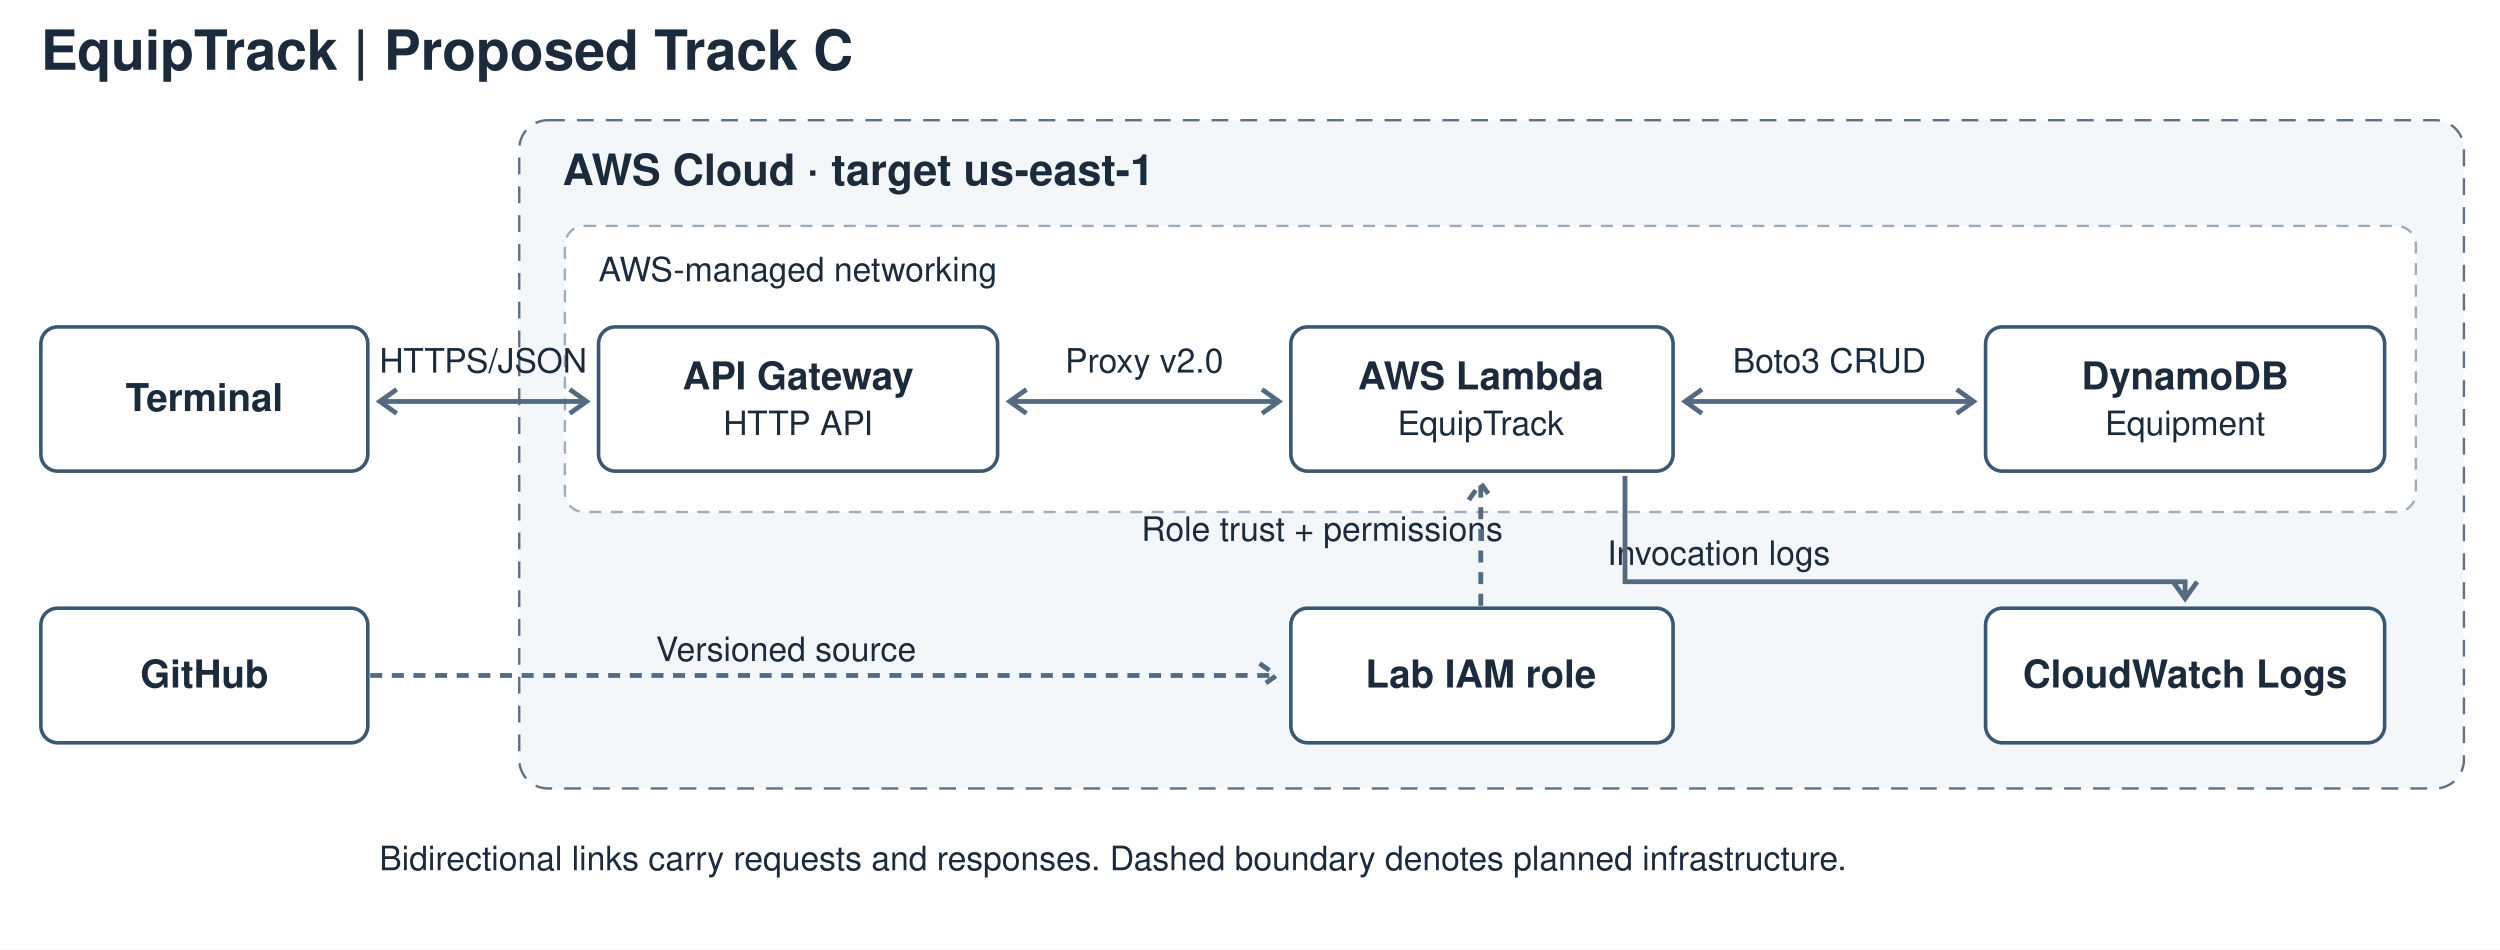
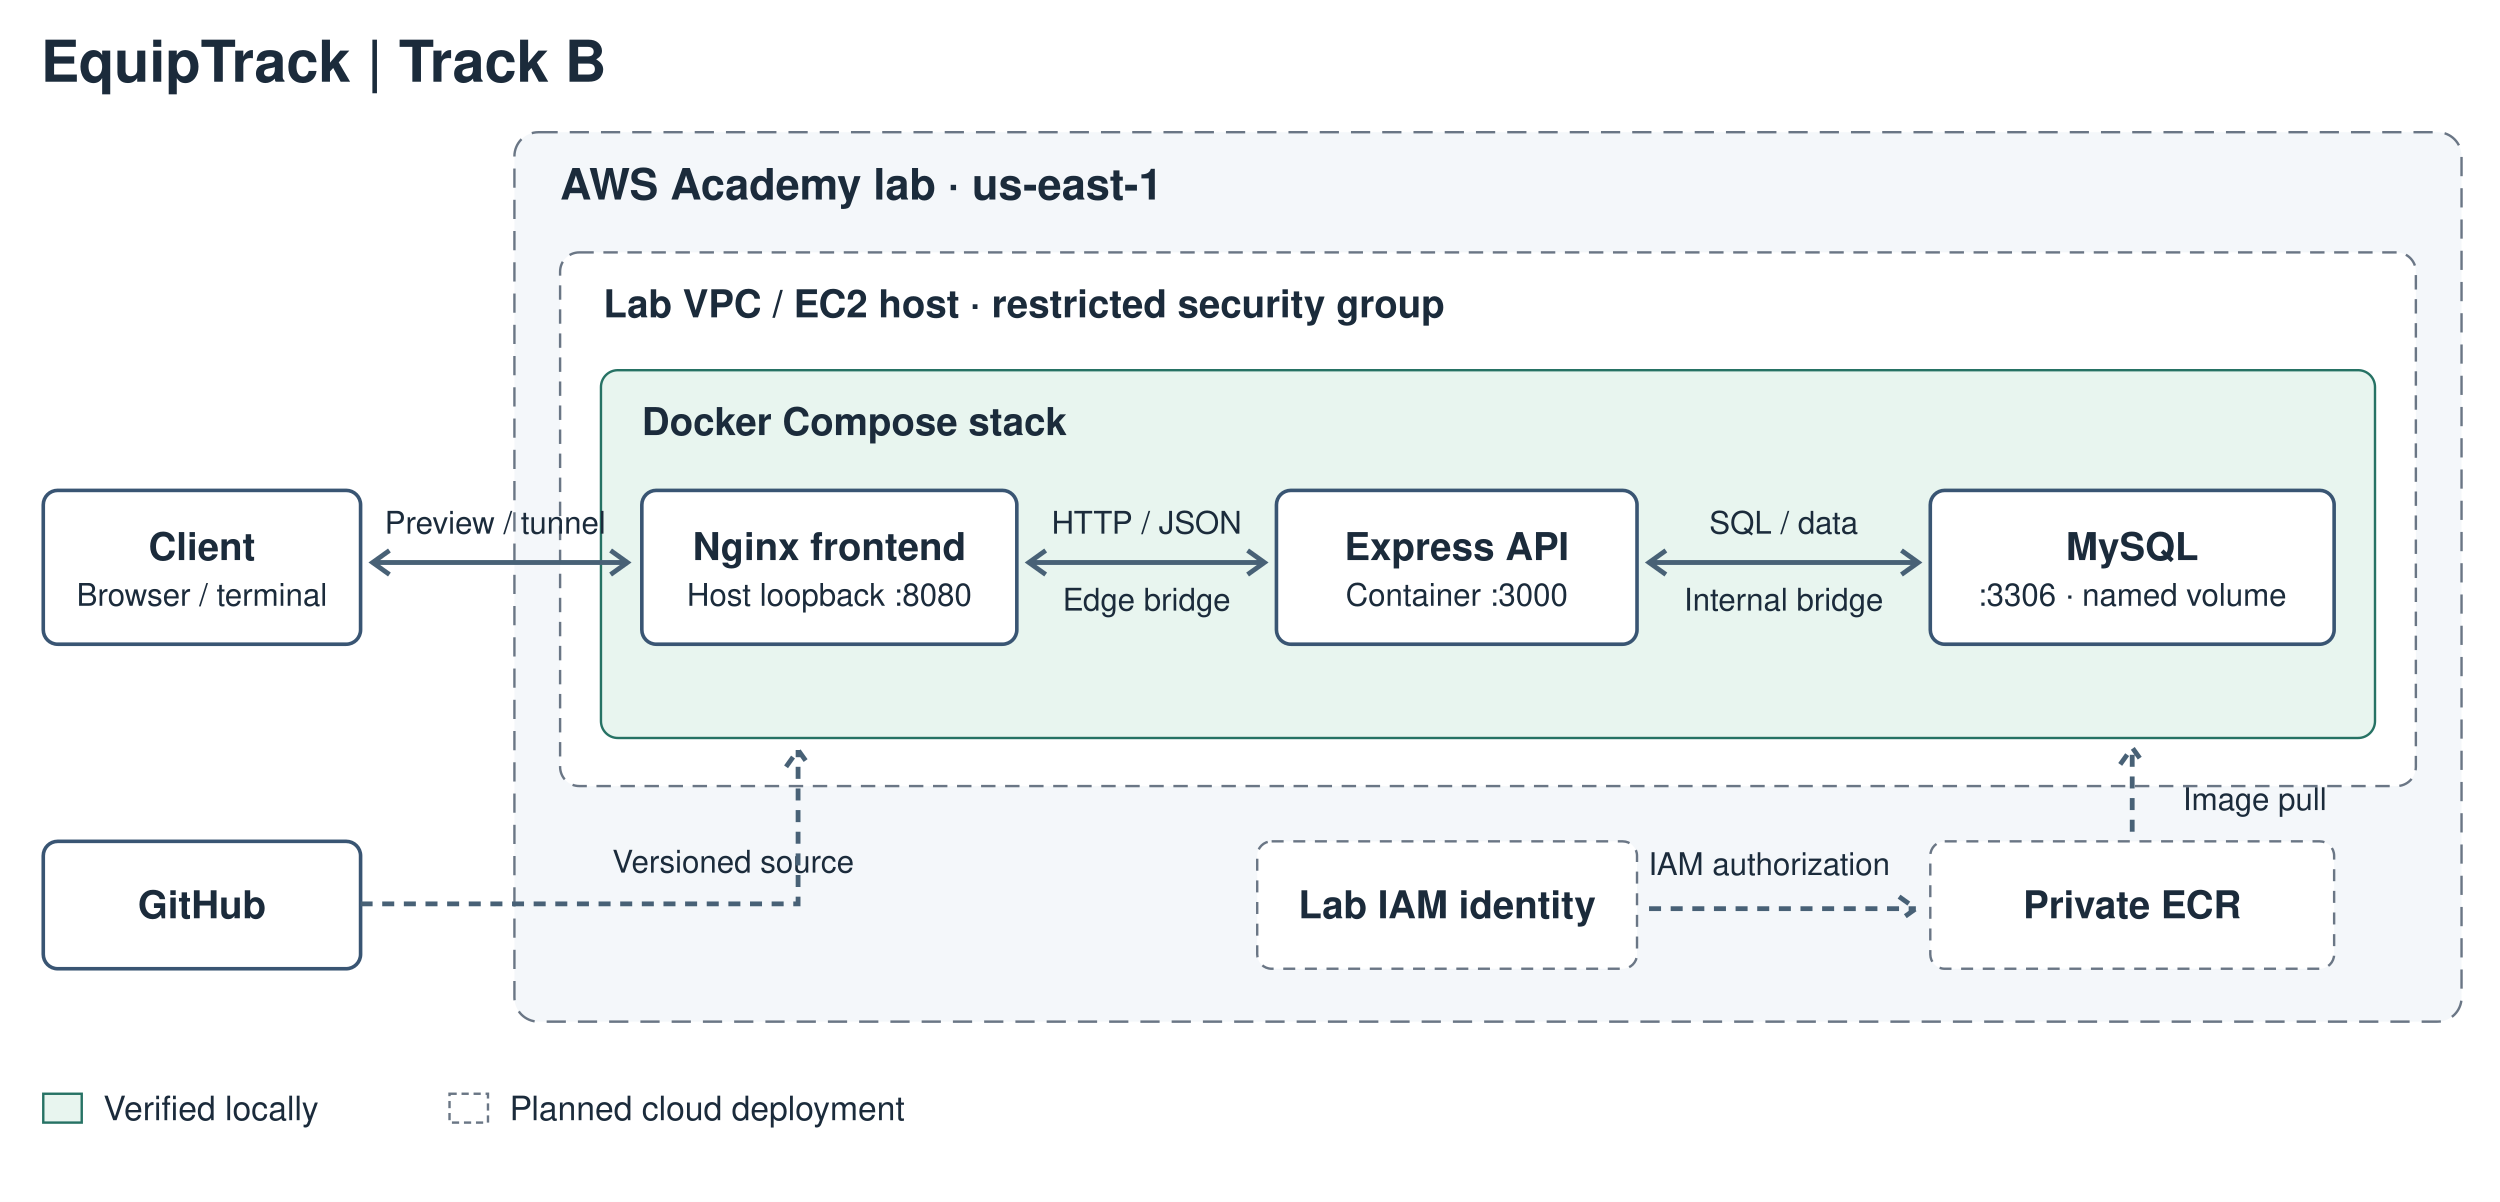
- <svg xmlns="http://www.w3.org/2000/svg" width="1040" height="395" viewBox="0 0 1040 395" role="img" aria-labelledby="title desc">
-   <rect width="1040" height="395" fill="#ffffff" />
-   <rect x="216" y="50" width="809" height="278" rx="12" fill="#f4f7fa" stroke="#617182" stroke-dasharray="7 5" />
-   <rect x="235" y="94" width="770" height="119" rx="8" fill="#ffffff" stroke="#a1abba" stroke-dasharray="5 4" />
+ <svg xmlns="http://www.w3.org/2000/svg" viewBox="0 0 1040 500" width="1040" height="500" role="img" aria-labelledby="title desc">
+   <rect width="1040" height="500" fill="#fff" />
+   <rect x="214" y="55" width="810" height="370" rx="10" fill="#f4f7fa" stroke="#6a7685" stroke-dasharray="8 5" />
+   <rect x="233" y="105" width="772" height="222" rx="8" fill="#fff" stroke="#6a7685" stroke-dasharray="6 4" />
+   <rect x="250" y="154" width="738" height="153" rx="7" fill="#e8f5ef" stroke="#267264" />
  <g font-family="Helvetica, Arial, sans-serif" fill="#1b2b3b">
-     <text x="17" y="29" font-size="23" font-weight="bold">EquipTrack | Proposed Track C</text>
-     <text x="234" y="77" font-size="18" font-weight="bold">AWS Cloud · target us-east-1</text>
-     <text x="249" y="117" font-size="14">AWS-managed networking</text>
-     <g fill="#ffffff" stroke="#3b5873" stroke-width="1.5">
-       <rect x="17" y="136" width="136" height="60" rx="7" />
-       <rect x="249" y="136" width="166" height="60" rx="7" />
-       <rect x="537" y="136" width="159" height="60" rx="7" />
-       <rect x="826" y="136" width="166" height="60" rx="7" />
-       <rect x="537" y="253" width="159" height="56" rx="7" />
-       <rect x="826" y="253" width="166" height="56" rx="7" />
-       <rect x="17" y="253" width="136" height="56" rx="7" />
+     <text x="17" y="34" font-size="24" font-weight="bold">EquipTrack | Track B</text>
+     <text x="233" y="83" font-size="18" font-weight="bold">AWS Academy lab · us-east-1</text>
+     <text x="251" y="132" font-size="16" font-weight="bold">Lab VPC / EC2 host · restricted security group</text>
+     <text x="267" y="181" font-size="16" font-weight="bold">Docker Compose stack</text>
+     <g fill="#fff" stroke="#395573" stroke-width="1.5">
+       <rect x="18" y="204" width="132" height="64" rx="6" />
+       <rect x="267" y="204" width="156" height="64" rx="6" />
+       <rect x="531" y="204" width="150" height="64" rx="6" />
+       <rect x="803" y="204" width="168" height="64" rx="6" />
+       <rect x="18" y="350" width="132" height="53" rx="6" />
+     </g>
+     <g fill="#fff" stroke="#6a7685" stroke-dasharray="5 4">
+       <rect x="523" y="350" width="158" height="53" rx="6" />
+       <rect x="803" y="350" width="168" height="53" rx="6" />
    </g>
    <g text-anchor="middle" font-size="16" font-weight="bold">
-       <text x="85" y="171">Terminal</text>
-       <text x="332" y="162">API Gateway</text>
-       <text x="616" y="162">AWS Lambda</text>
-       <text x="909" y="162">DynamoDB</text>
-       <text x="616" y="286">Lab IAM role</text>
-       <text x="909" y="286">CloudWatch Logs</text>
-       <text x="85" y="286">GitHub</text>
+       <text x="84" y="233">Client</text>
+       <text x="345" y="233">Nginx frontend</text>
+       <text x="606" y="233">Express API</text>
+       <text x="887" y="233">MySQL</text>
+       <text x="84" y="382">GitHub</text>
+       <text x="602" y="382">Lab IAM identity</text>
+       <text x="887" y="382">Private ECR</text>
    </g>
-     <g text-anchor="middle" font-size="14">
-       <text x="332" y="181">HTTP API</text>
-       <text x="616" y="181">EquipTrack</text>
-       <text x="909" y="181">Equipment</text>
-       <text x="201" y="155">HTTPS/JSON</text>
-       <text x="476" y="155">Proxy v2.0</text>
-       <text x="761" y="155">Boto3 CRUD</text>
-       <text x="715" y="235">Invocation logs</text>
-       <text x="550" y="225">Role trust + permissions</text>
-       <text x="327" y="275">Versioned source</text>
-       <text x="463" y="362">Bidirectional links carry requests and responses. Dashed boundary denotes planned infrastructure.</text>
+     <g text-anchor="middle" font-size="13">
+       <text x="84" y="252">Browser / terminal</text>
+       <text x="345" y="252">Host loopback :8080</text>
+       <text x="606" y="252">Container :3000</text>
+       <text x="887" y="252">:3306 · named volume</text>
+       <text x="206" y="222">Preview / tunnel</text>
+       <text x="477" y="222">HTTP / JSON</text>
+       <text x="742" y="222">SQL / data</text>
+       <text x="477" y="254">Edge bridge</text>
+       <text x="742" y="254">Internal bridge</text>
+       <text x="736" y="364">IAM authorization</text>
+       <text x="305" y="363">Versioned source</text>
+       <text x="938" y="337">Image pull</text>
    </g>
+     <rect x="18" y="455" width="16" height="12" fill="#e8f5ef" stroke="#267264" />
+     <text x="43" y="466" font-size="14">Verified locally</text>
+     <rect x="187" y="455" width="16" height="12" fill="#fff" stroke="#6a7685" stroke-dasharray="3 2" />
+     <text x="212" y="466" font-size="14">Planned cloud deployment</text>
  </g>
-   <g fill="none" stroke="#536a80" stroke-width="2">
-     <path d="M158 167H244m-79-5-7 5 7 5m72-10 7 5-7 5" />
-     <path d="M420 167H532m-105-5-7 5 7 5m98-10 7 5-7 5" />
-     <path d="M701 167H821m-113-5-7 5 7 5m106-10 7 5-7 5" />
-     <path d="M616 252V201m-5 7 5-7 5 7" stroke-dasharray="5 4" />
-     <path d="M676 198v44h233v7m-5-7 5 7 5-7" />
-     <path d="M154 281h377m-7-5 7 5-7 5" stroke-dasharray="5 4" />
+   <g fill="none" stroke="#486176" stroke-width="2">
+     <path d="M155 234H261m-99-5-7 5 7 5m92-10 7 5-7 5" />
+     <path d="M428 234H526m-91-5-7 5 7 5m84-10 7 5-7 5" />
+     <path d="M686 234H798m-105-5-7 5 7 5m98-10 7 5-7 5" />
+     <path d="M150 376h182v-64m-5 7 5-7 5 7" stroke-dasharray="5 4" />
+     <path d="M686 378h111m-7-5 7 5-7 5" stroke-dasharray="5 4" />
+     <path d="M887 346v-35m-5 7 5-7 5 7" stroke-dasharray="5 4" />
  </g>
</svg>
